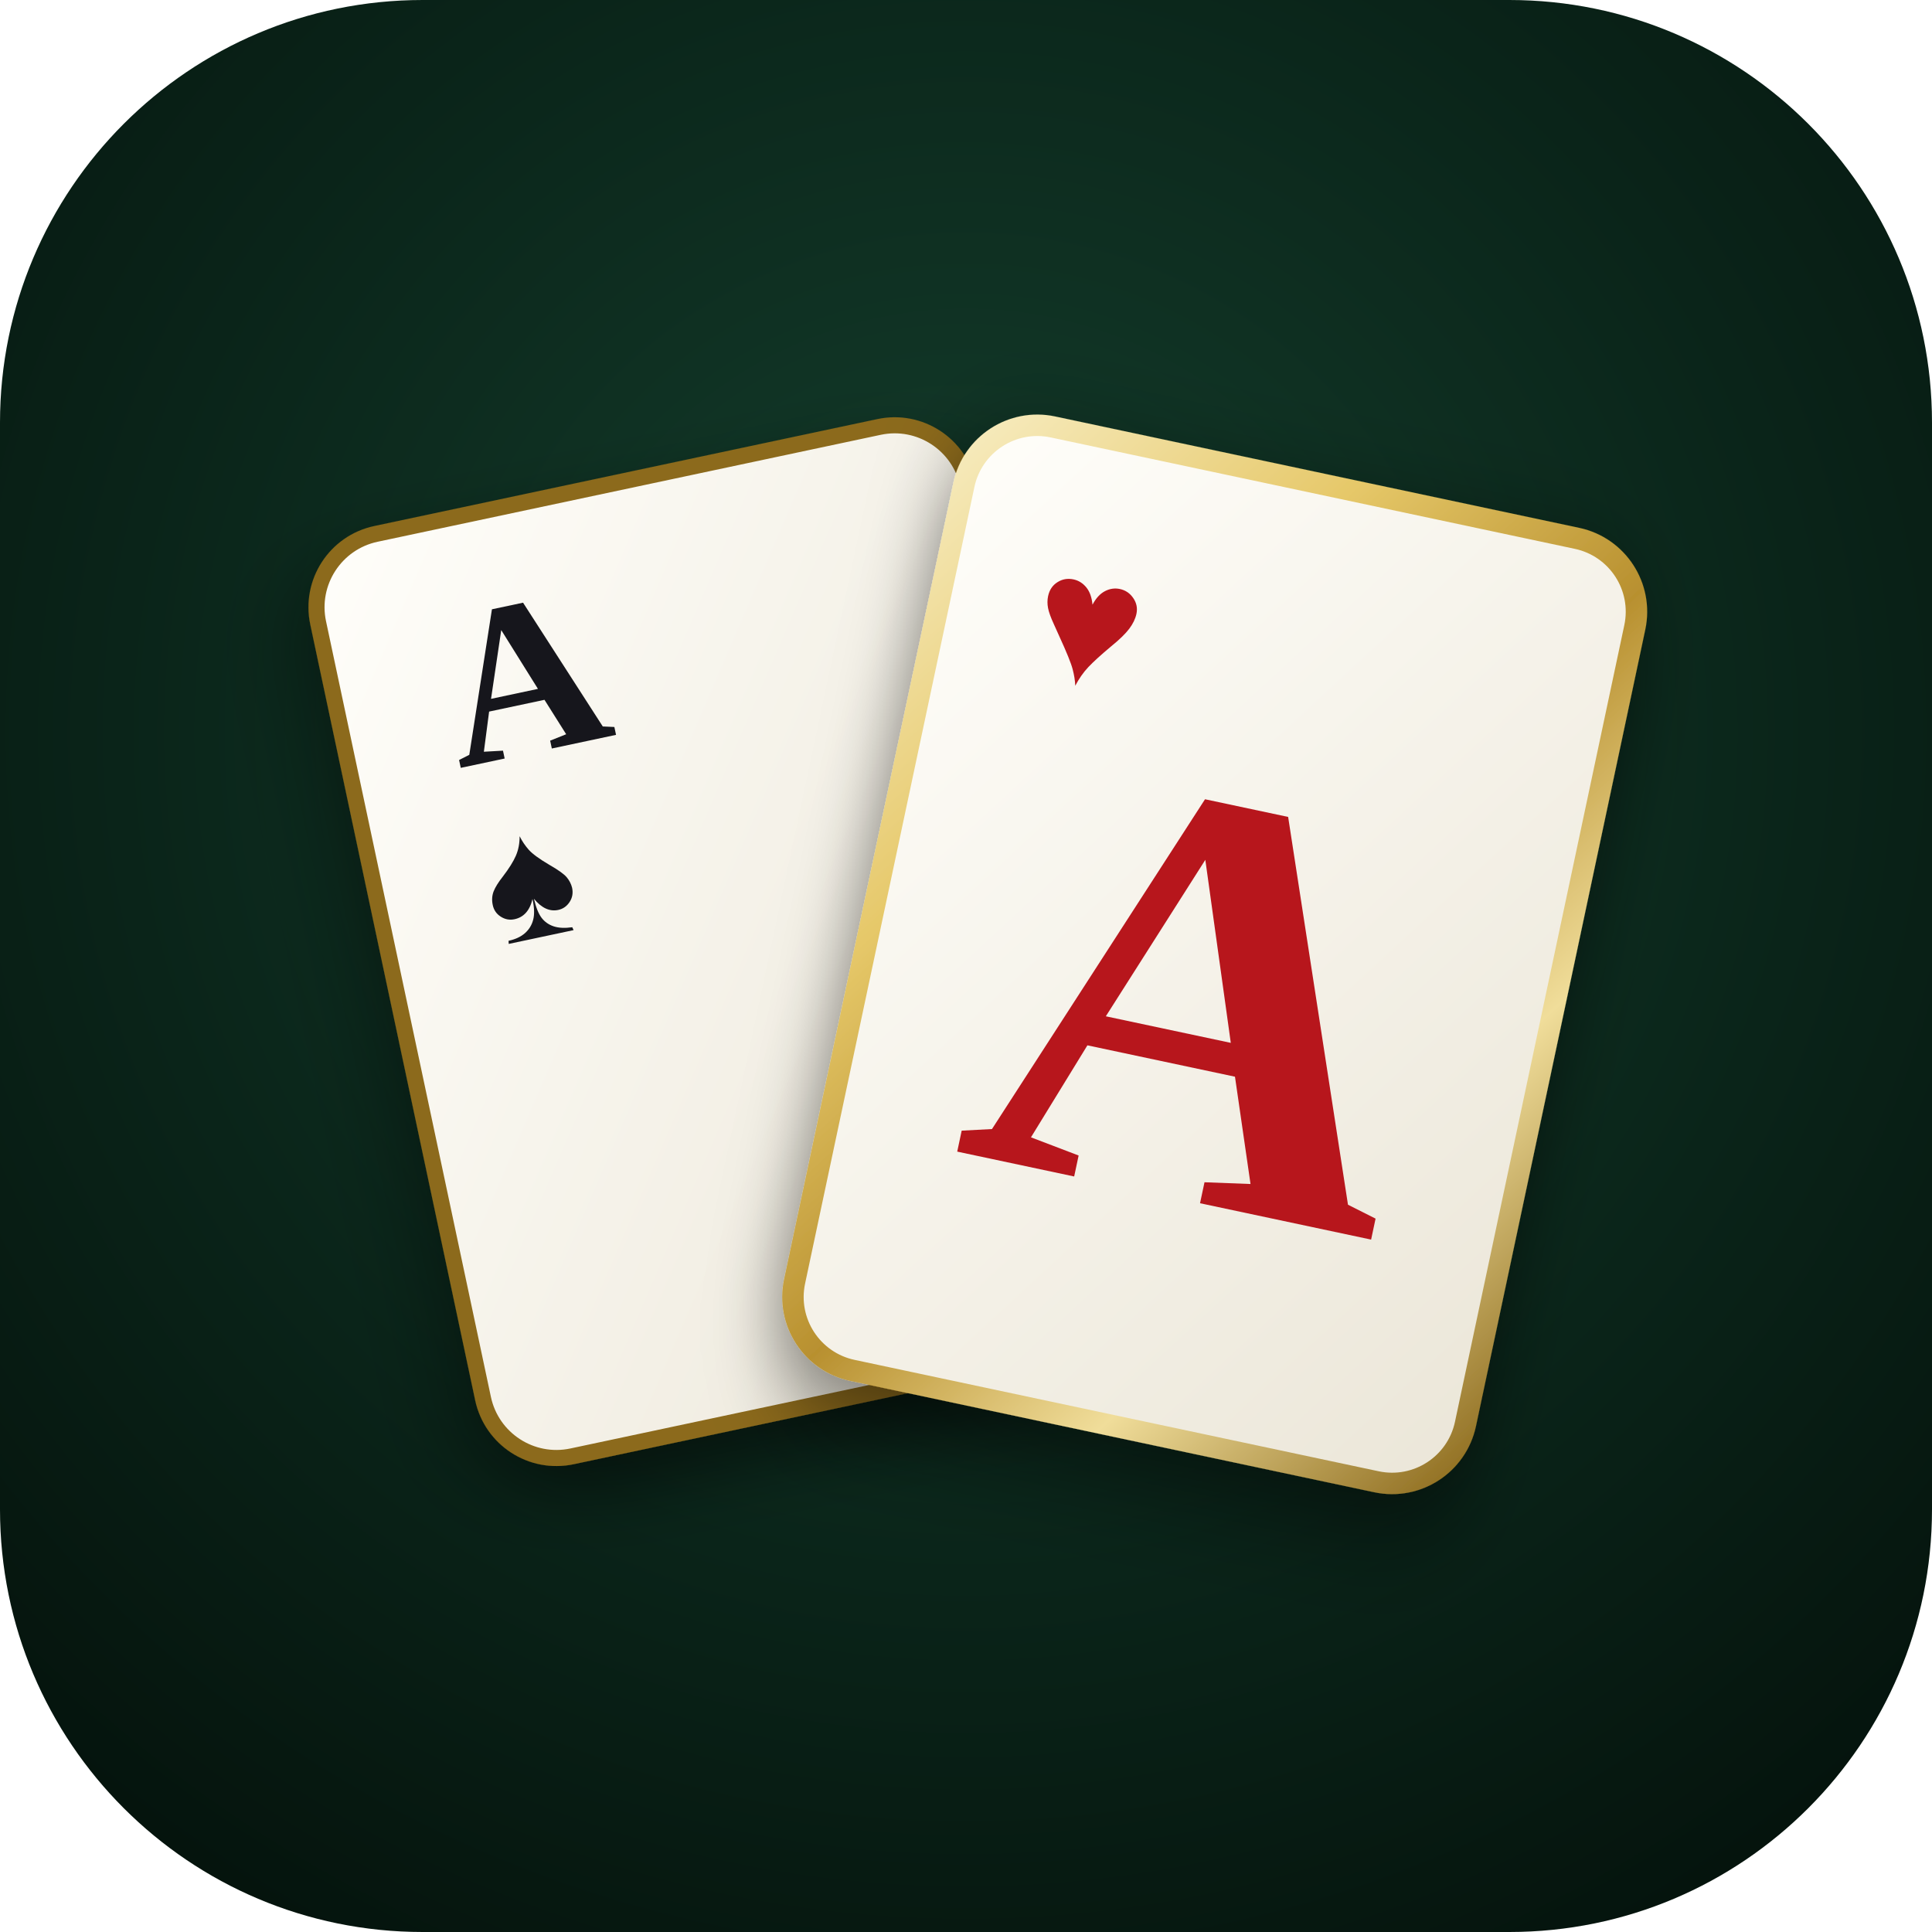
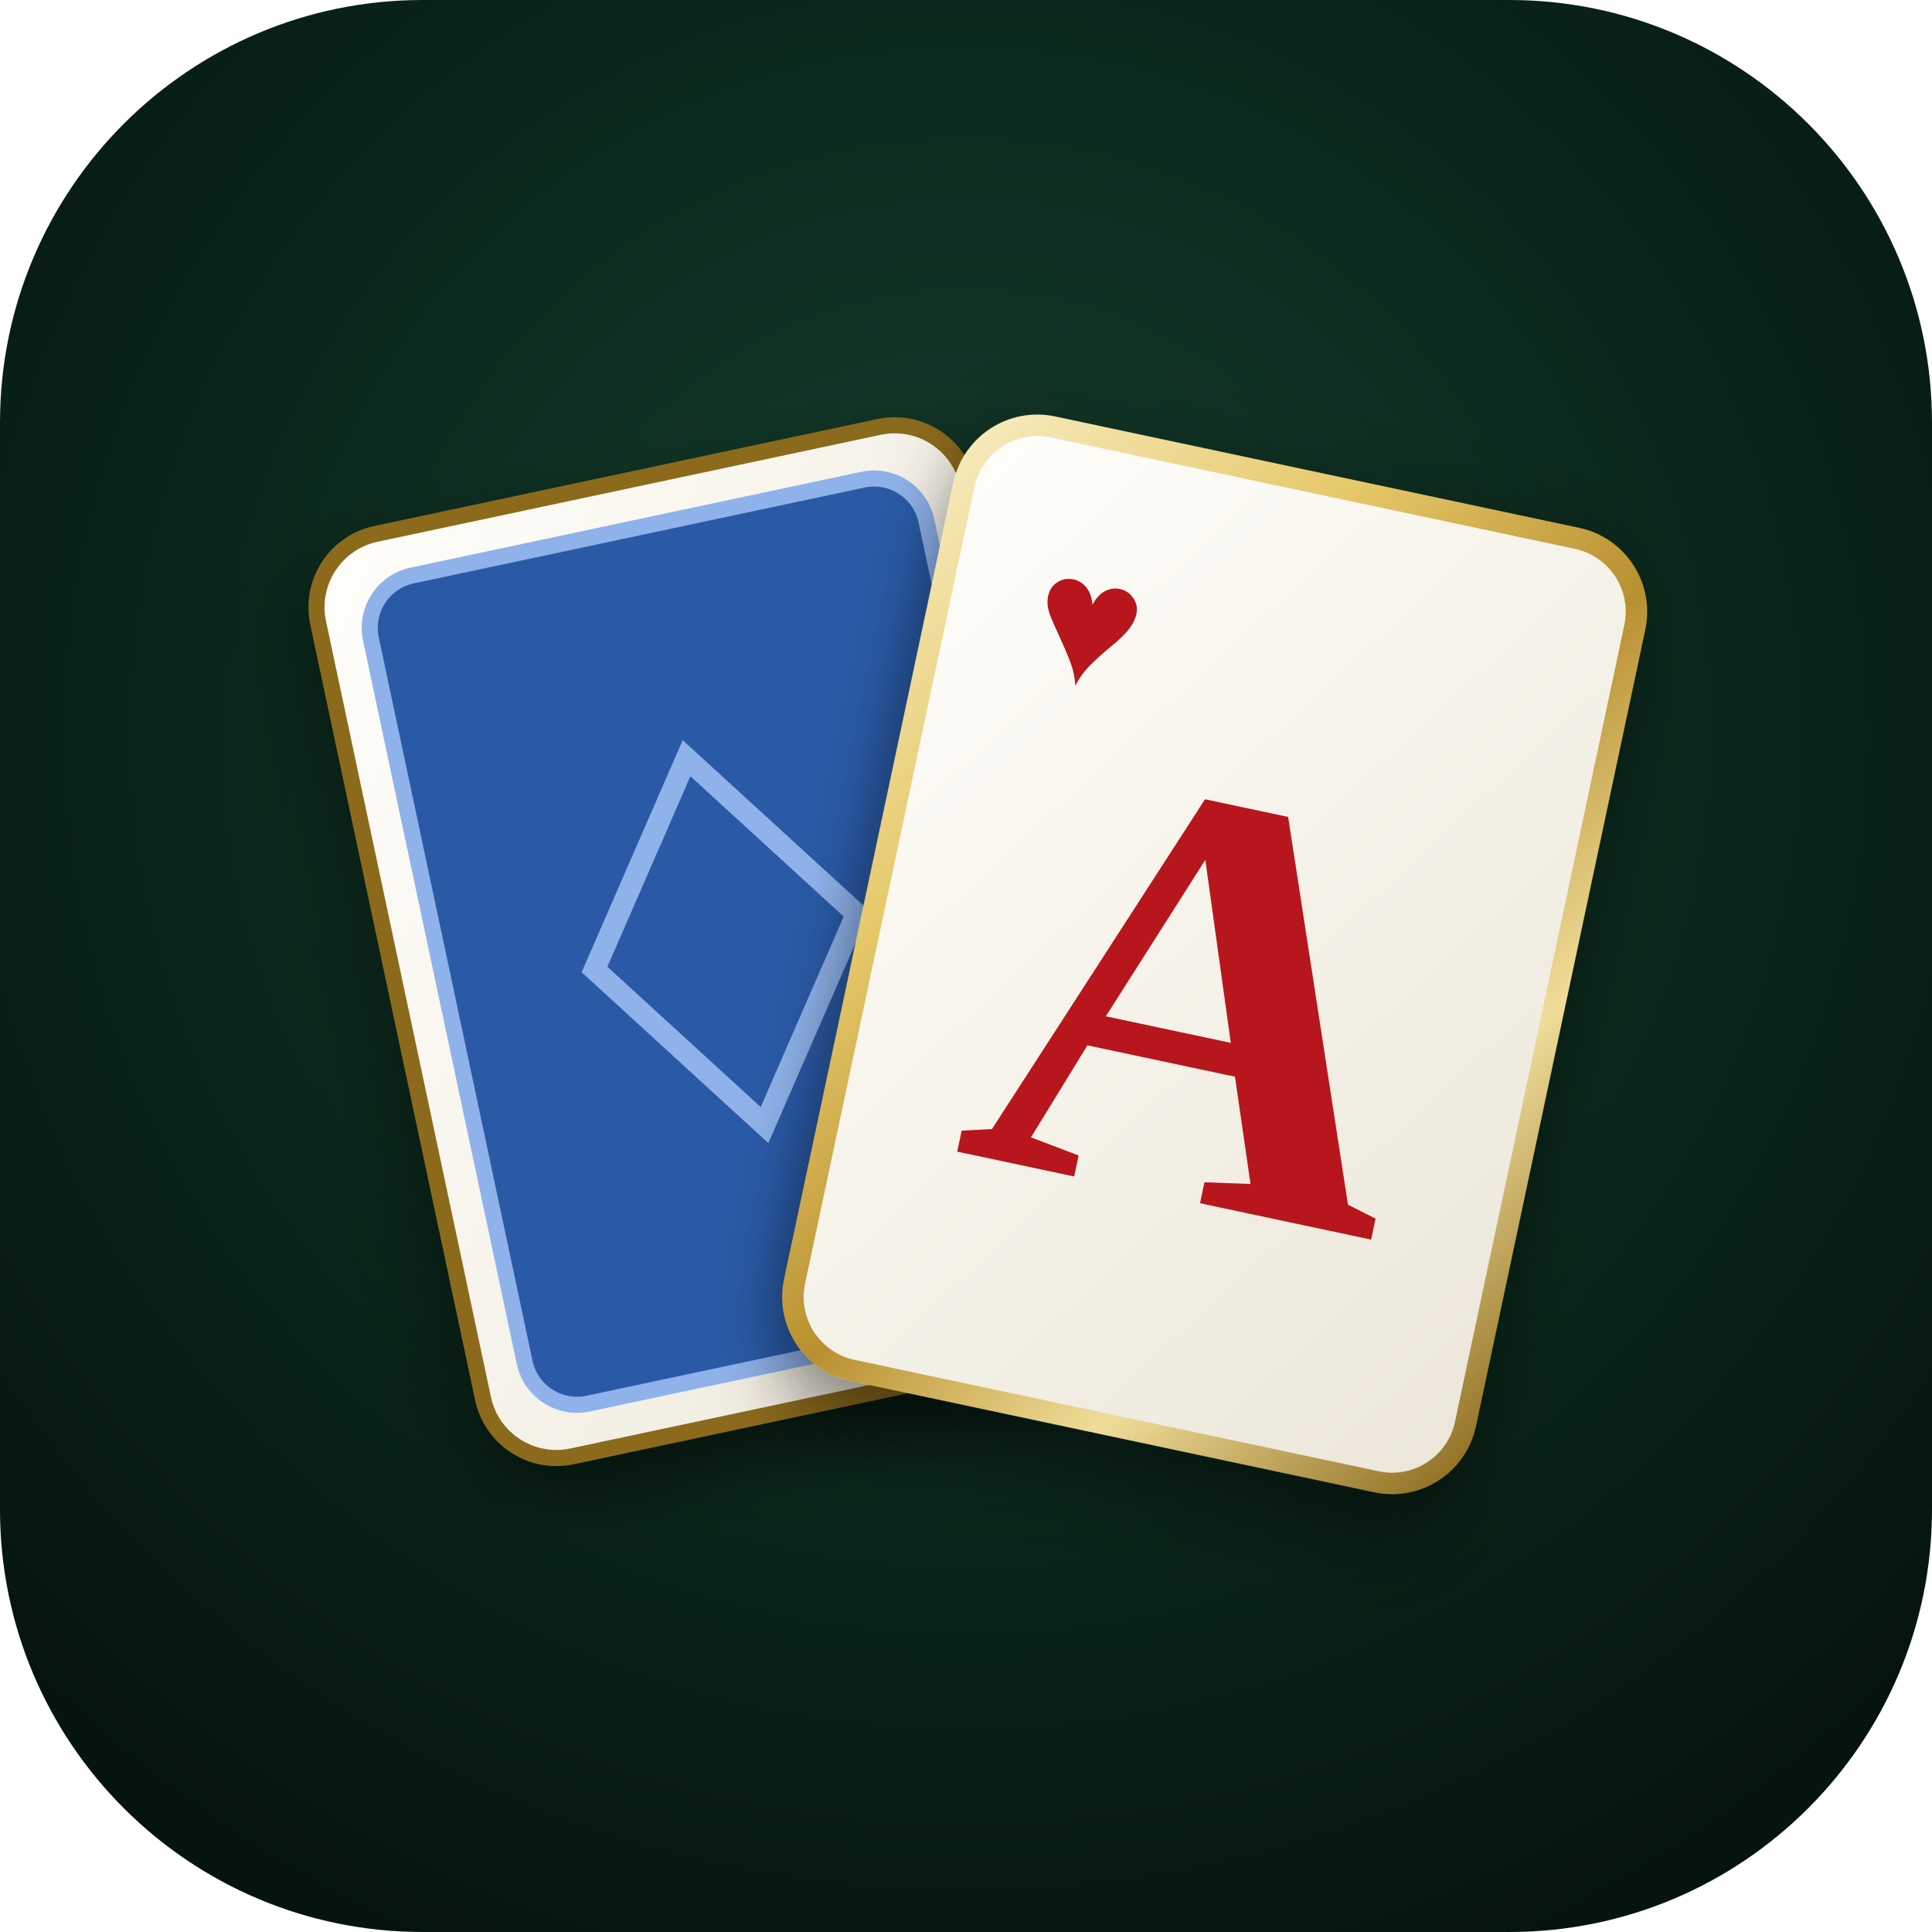
<svg xmlns="http://www.w3.org/2000/svg" viewBox="0 0 512 512" width="512" height="512">
  <defs>
    <radialGradient id="bg" cx="50%" cy="38%" r="75%">
      <stop offset="0%" stop-color="#15402e" />
      <stop offset="58%" stop-color="#0a2419" />
      <stop offset="100%" stop-color="#04110b" />
    </radialGradient>
    <linearGradient id="ring" x1="0" y1="0" x2="1" y2="1">
      <stop offset="0%" stop-color="#f7ecc0" />
      <stop offset="28%" stop-color="#e6c869" />
      <stop offset="52%" stop-color="#b8902f" />
      <stop offset="74%" stop-color="#f0dd9a" />
      <stop offset="100%" stop-color="#8c6a1c" />
    </linearGradient>
    <linearGradient id="paper" x1="0" y1="0" x2="1" y2="1">
      <stop offset="0%" stop-color="#fffefa" />
      <stop offset="100%" stop-color="#ebe6d8" />
    </linearGradient>
    <filter id="soft" x="-20%" y="-20%" width="140%" height="140%">
      <feDropShadow dx="0" dy="6" stdDeviation="8" flood-color="#000" flood-opacity=".5" />
    </filter>
  </defs>
  <rect width="512" height="512" rx="112" fill="url(#bg)" />
  <g transform="translate(256 256) scale(1.42) translate(-256 -256)">
    <g filter="url(#soft)" transform="rotate(-12 236 330)">
      <rect x="166" y="160" width="124" height="176" rx="14" fill="url(#paper)" stroke="#8c6a1c" stroke-width="3" />
-       <text x="186" y="206" font-family="Georgia, 'Times New Roman', serif" font-size="42" font-weight="700" fill="#17171a">A</text>
-       <text x="186" y="240" font-family="Georgia, 'Times New Roman', serif" font-size="32" fill="#17171a">♠</text>
+       <rect x="175" y="169" width="106" height="158" rx="10" fill="#2a5aa6" stroke="#8fb2ea" stroke-width="3" />
+       <path d="M228 213L253 248L228 283L203 248Z" fill="none" stroke="#8fb2ea" stroke-width="4" />
    </g>
    <g filter="url(#soft)" transform="rotate(12 276 330)">
      <rect x="222" y="160" width="128" height="180" rx="14" fill="url(#paper)" stroke="url(#ring)" stroke-width="4" />
      <text x="286" y="296" font-family="Georgia, 'Times New Roman', serif" font-size="112" font-weight="700" fill="#b7151e" text-anchor="middle">A</text>
      <text x="240" y="206" font-family="Georgia, 'Times New Roman', serif" font-size="34" font-weight="700" fill="#b7151e">♥</text>
    </g>
  </g>
</svg>
